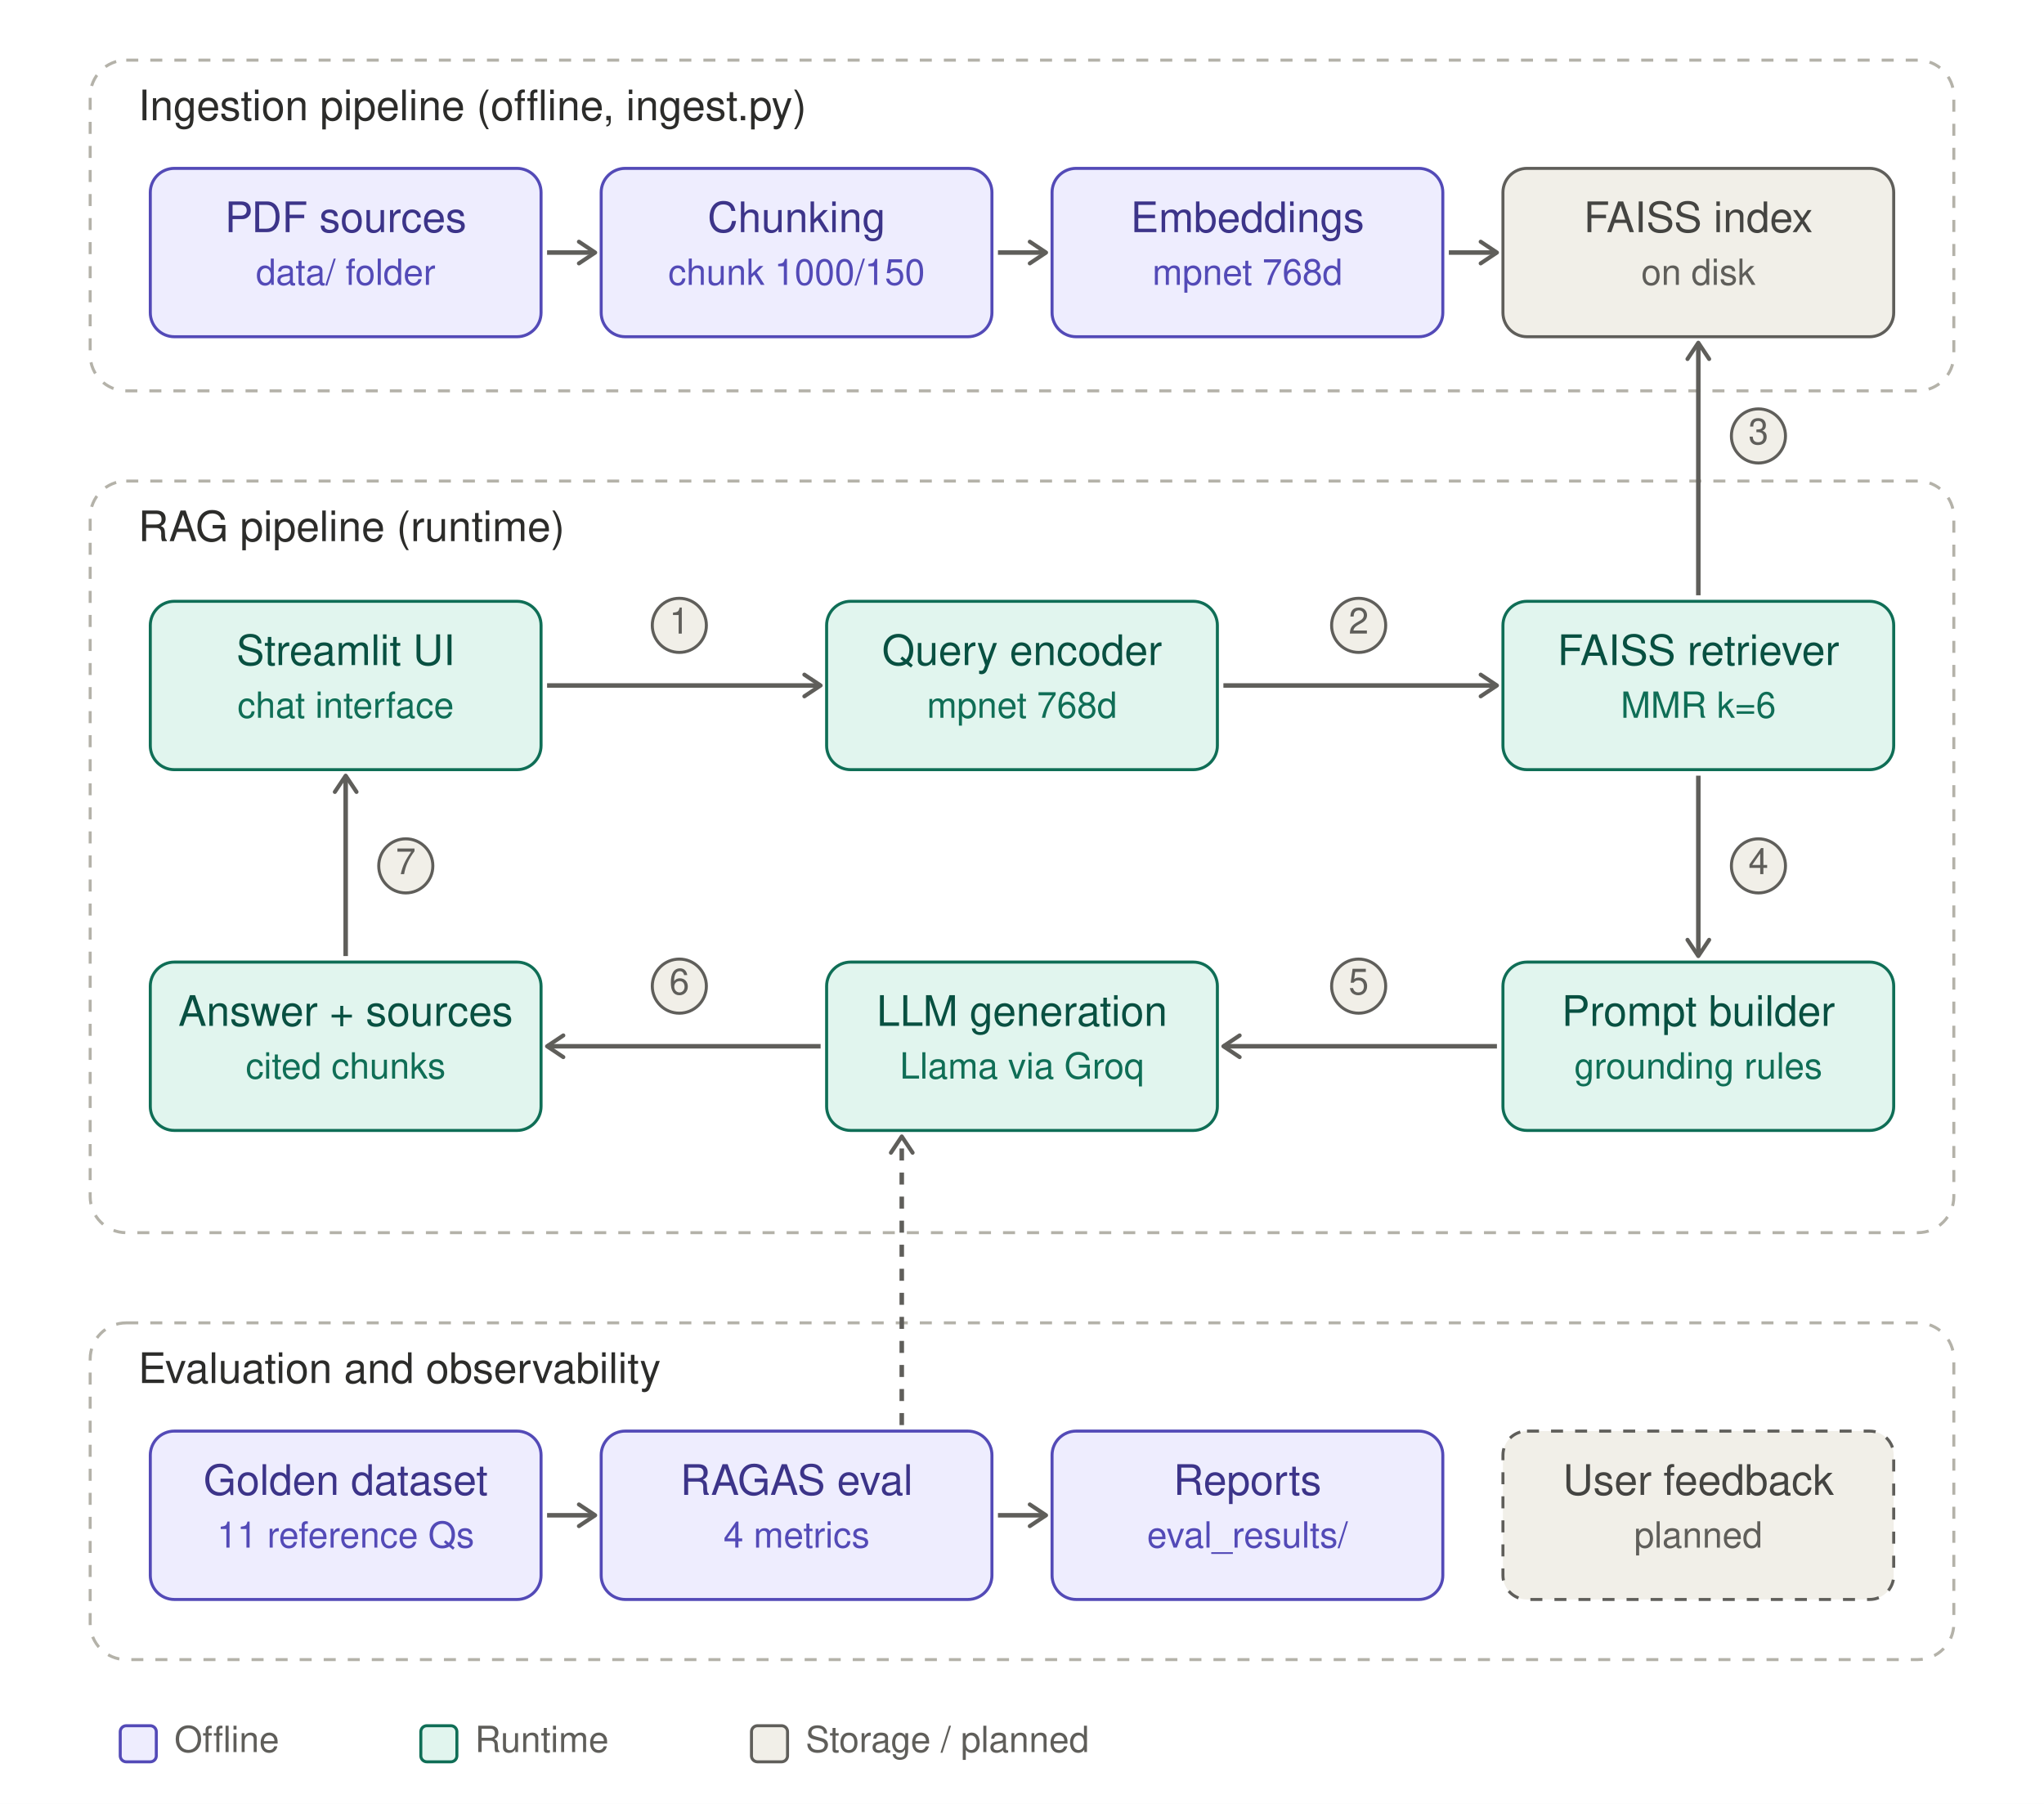
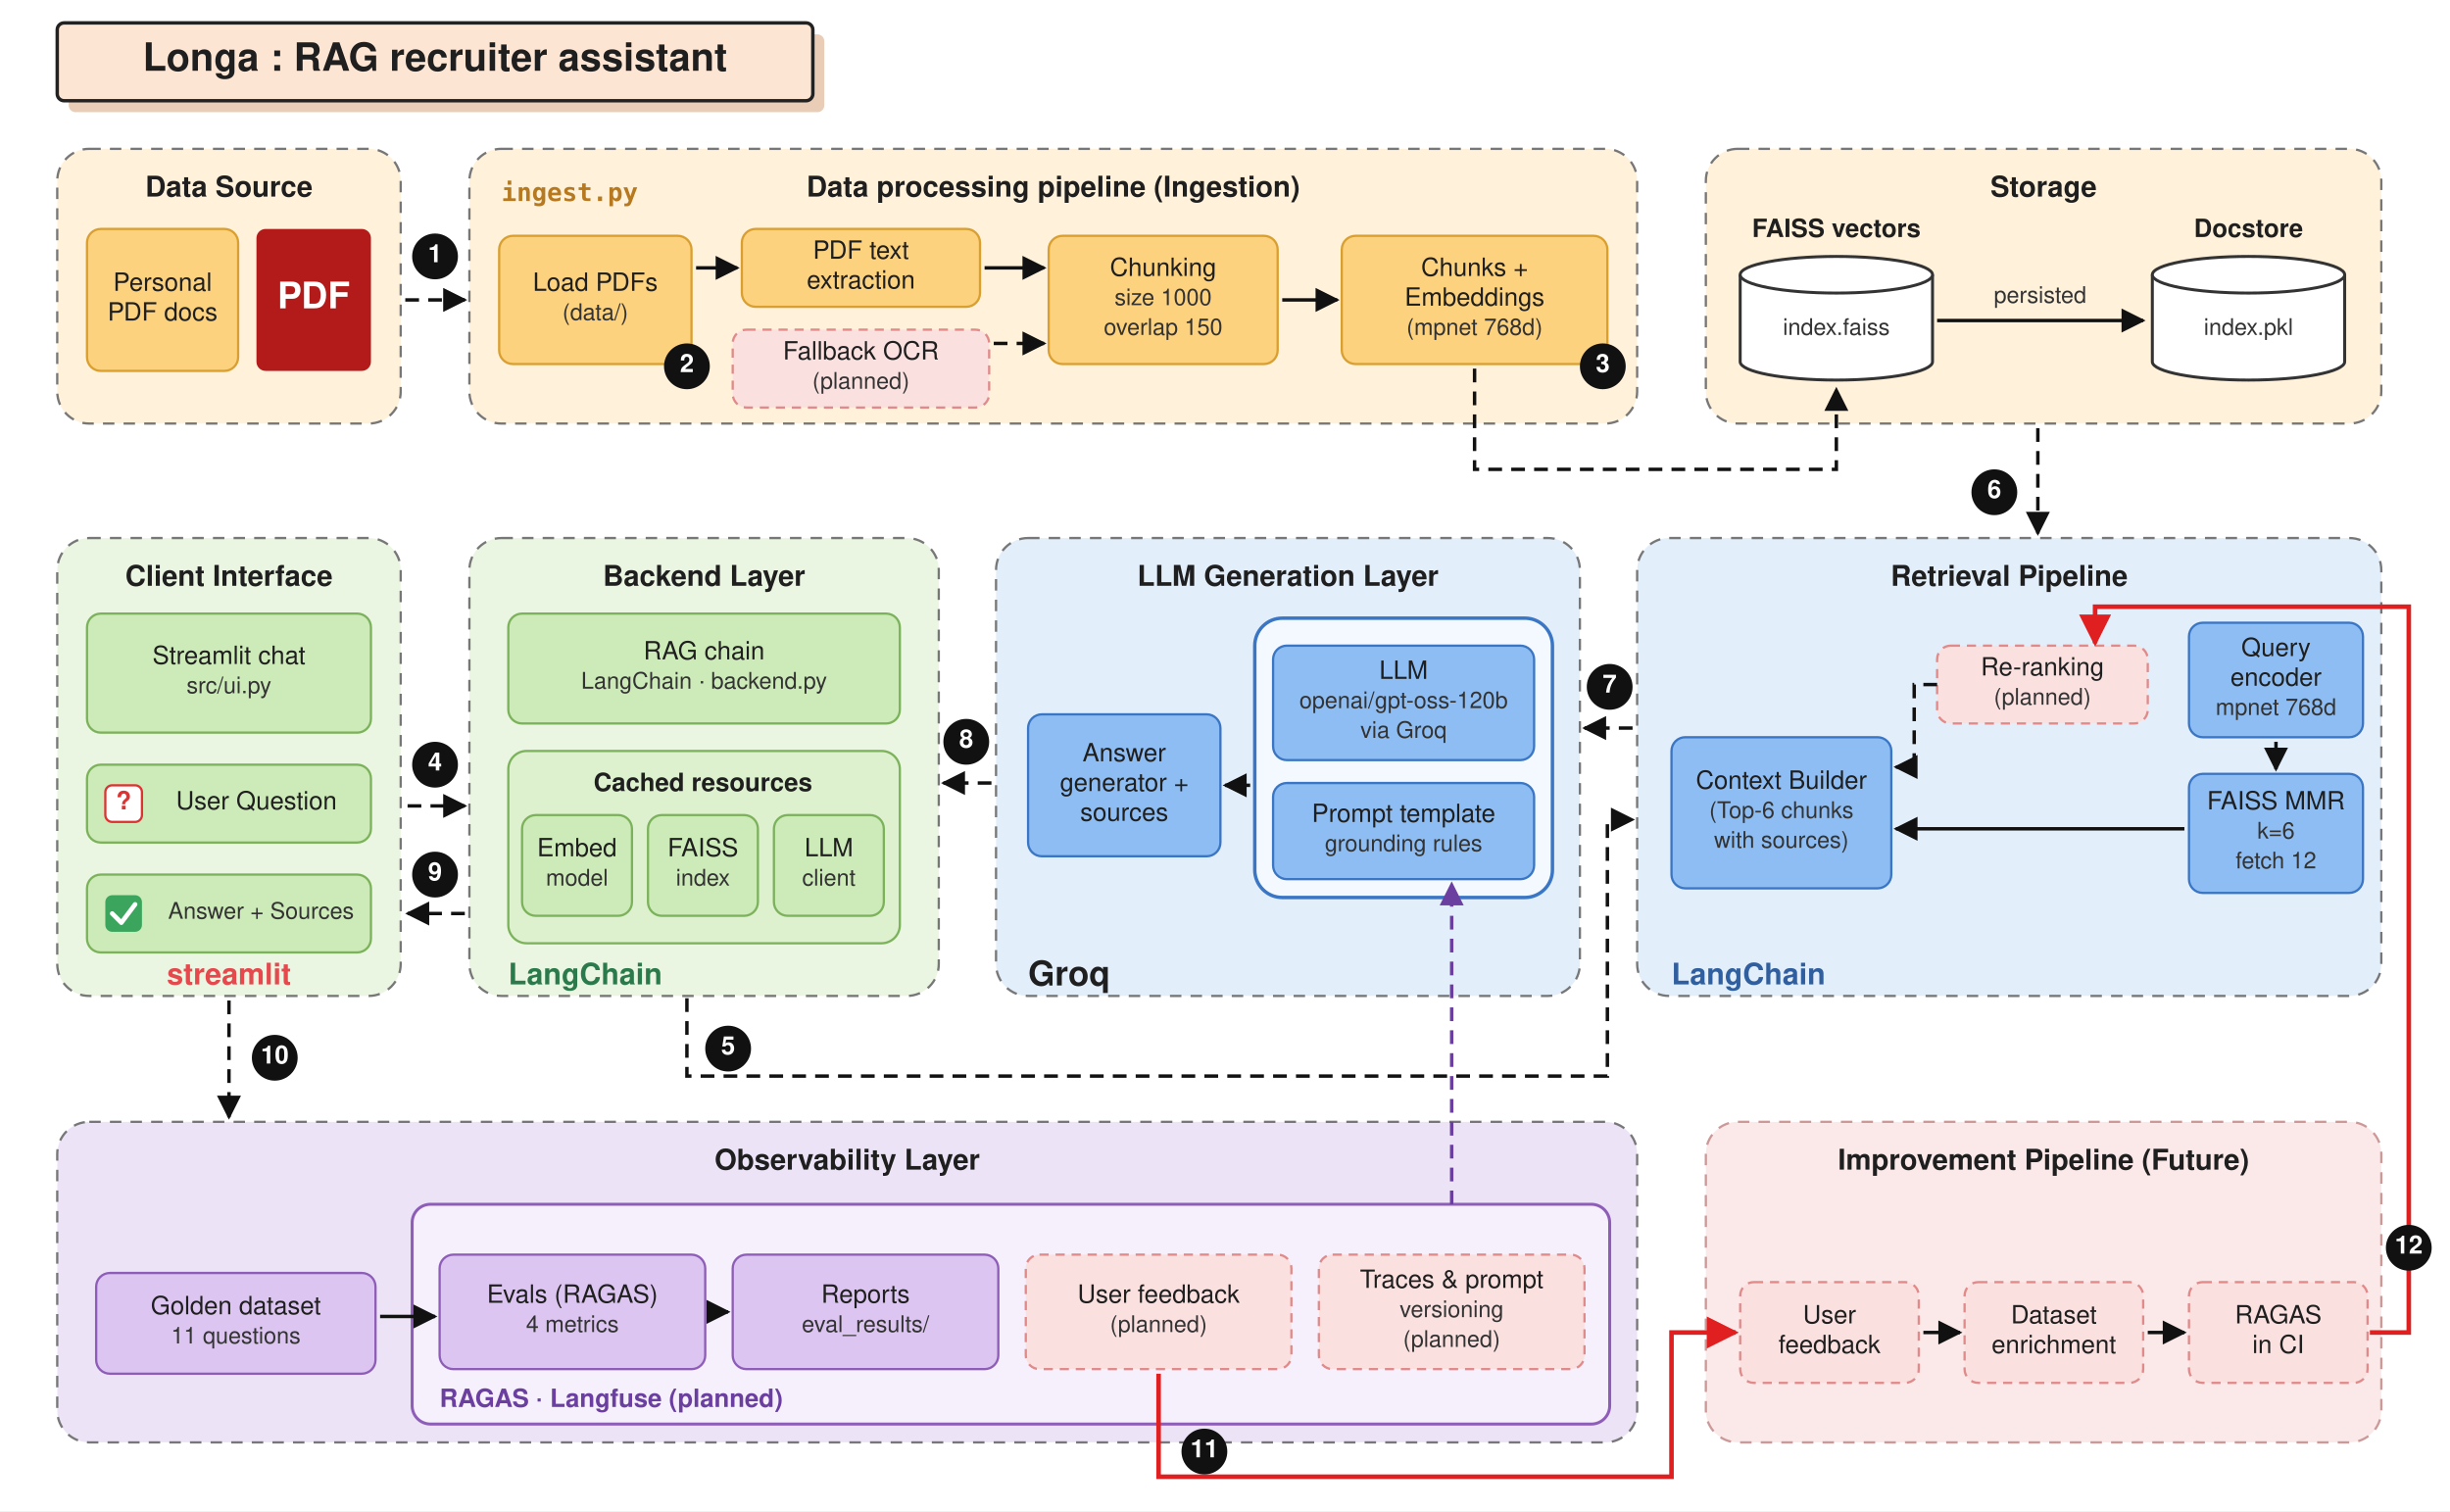
- <svg xmlns="http://www.w3.org/2000/svg" width="680" height="600" viewBox="0 0 680 600" role="img">
+ <svg xmlns="http://www.w3.org/2000/svg" width="1070" height="660" viewBox="0 0 1070 660" role="img">
  <style>
- text{font-family:Helvetica,Arial,sans-serif}
- .th{font-size:14px;font-weight:500;fill:#2C2C2A}
- .ts{font-size:12px;fill:#5F5E5A}
- .cont{fill:none;stroke:#B4B2A9;stroke-width:1;stroke-dasharray:4 4}
- .arr{stroke:#5F5E5A;stroke-width:1.5;fill:none;marker-end:url(#arrow)}
- .p rect{fill:#EEEDFE;stroke:#534AB7;stroke-width:1} .p .th{fill:#3C3489} .p .ts{fill:#534AB7}
- .t rect{fill:#E1F5EE;stroke:#0F6E56;stroke-width:1} .t .th{fill:#085041} .t .ts{fill:#0F6E56}
- .g rect,.g circle{fill:#F1EFE8;stroke:#5F5E5A;stroke-width:1} .g .th{fill:#444441} .g .ts{fill:#5F5E5A}
- .d rect{stroke-dasharray:4 4}
+ text{font-family:Helvetica,Arial,sans-serif;fill:#1f1f1f}
+ .tx{font-size:11px}.sm{font-size:10px;fill:#333}.hd{font-size:12.5px;font-weight:700}.lg{font-size:11px;font-weight:700}
+ .nm{font-size:11px;font-weight:700;fill:#fff}
+ .o{fill:#FDD27F;stroke:#D9A031;stroke-width:1}
+ .pk{fill:#FBE0E0;stroke:#E08A8A;stroke-width:1;stroke-dasharray:4 3}
+ .gr{fill:#CDEBB8;stroke:#7DB25C;stroke-width:1}
+ .bl{fill:#8DBDF2;stroke:#3A76C4;stroke-width:1}
+ .pu{fill:#DCC5F0;stroke:#8D5DB8;stroke-width:1}
+ .da{fill:none;stroke:#111;stroke-width:1.5;stroke-dasharray:6 4;marker-end:url(#aK)}
+ .sa{fill:none;stroke:#111;stroke-width:1.5;marker-end:url(#aK)}
+ .ra{fill:none;stroke:#E02020;stroke-width:2;marker-end:url(#aR)}
+ .pa{fill:none;stroke:#6B3FA0;stroke-width:1.5;stroke-dasharray:6 4;marker-end:url(#aP)}
</style>
  <defs>
-     <marker id="arrow" viewBox="0 0 10 10" refX="8" refY="5" markerWidth="6" markerHeight="6" orient="auto-start-reverse">
-       <path d="M2 1L8 5L2 9" fill="none" stroke="#5F5E5A" stroke-width="1.5" stroke-linecap="round" stroke-linejoin="round" />
+     <marker id="aK" viewBox="0 0 10 10" refX="9" refY="5" markerWidth="7" markerHeight="7" orient="auto">
+       <path d="M0,0L10,5L0,10z" fill="#111" />
+     </marker>
+     <marker id="aR" viewBox="0 0 10 10" refX="9" refY="5" markerWidth="7" markerHeight="7" orient="auto">
+       <path d="M0,0L10,5L0,10z" fill="#E02020" />
+     </marker>
+     <marker id="aP" viewBox="0 0 10 10" refX="9" refY="5" markerWidth="7" markerHeight="7" orient="auto">
+       <path d="M0,0L10,5L0,10z" fill="#6B3FA0" />
    </marker>
  </defs>
-   <rect width="680" height="600" fill="#FFFFFF" />
-   <rect class="cont" x="30" y="20" width="620" height="110" rx="12" />
-   <text class="th" x="46" y="40">Ingestion pipeline (offline, ingest.py)</text>
-   <g class="p">
-     <rect x="50" y="56" width="130" height="56" rx="8" />
-     <text class="th" x="115" y="74" text-anchor="middle" dominant-baseline="central">PDF sources</text>
-     <text class="ts" x="115" y="92" text-anchor="middle" dominant-baseline="central">data/ folder</text>
-   </g>
-   <g class="p">
-     <rect x="200" y="56" width="130" height="56" rx="8" />
-     <text class="th" x="265" y="74" text-anchor="middle" dominant-baseline="central">Chunking</text>
-     <text class="ts" x="265" y="92" text-anchor="middle" dominant-baseline="central">chunk 1000/150</text>
-   </g>
-   <g class="p">
-     <rect x="350" y="56" width="130" height="56" rx="8" />
-     <text class="th" x="415" y="74" text-anchor="middle" dominant-baseline="central">Embeddings</text>
-     <text class="ts" x="415" y="92" text-anchor="middle" dominant-baseline="central">mpnet 768d</text>
-   </g>
-   <g class="g">
-     <rect x="500" y="56" width="130" height="56" rx="8" />
-     <text class="th" x="565" y="74" text-anchor="middle" dominant-baseline="central">FAISS index</text>
-     <text class="ts" x="565" y="92" text-anchor="middle" dominant-baseline="central">on disk</text>
-   </g>
-   <line class="arr" x1="182" y1="84" x2="198" y2="84" />
-   <line class="arr" x1="332" y1="84" x2="348" y2="84" />
-   <line class="arr" x1="482" y1="84" x2="498" y2="84" />
-   <rect class="cont" x="30" y="160" width="620" height="250" rx="12" />
-   <text class="th" x="46" y="180">RAG pipeline (runtime)</text>
-   <g class="t">
-     <rect x="50" y="200" width="130" height="56" rx="8" />
-     <text class="th" x="115" y="218" text-anchor="middle" dominant-baseline="central">Streamlit UI</text>
-     <text class="ts" x="115" y="236" text-anchor="middle" dominant-baseline="central">chat interface</text>
-   </g>
-   <g class="t">
-     <rect x="275" y="200" width="130" height="56" rx="8" />
-     <text class="th" x="340" y="218" text-anchor="middle" dominant-baseline="central">Query encoder</text>
-     <text class="ts" x="340" y="236" text-anchor="middle" dominant-baseline="central">mpnet 768d</text>
-   </g>
-   <g class="t">
-     <rect x="500" y="200" width="130" height="56" rx="8" />
-     <text class="th" x="565" y="218" text-anchor="middle" dominant-baseline="central">FAISS retriever</text>
-     <text class="ts" x="565" y="236" text-anchor="middle" dominant-baseline="central">MMR k=6</text>
-   </g>
-   <g class="t">
-     <rect x="500" y="320" width="130" height="56" rx="8" />
-     <text class="th" x="565" y="338" text-anchor="middle" dominant-baseline="central">Prompt builder</text>
-     <text class="ts" x="565" y="356" text-anchor="middle" dominant-baseline="central">grounding rules</text>
-   </g>
-   <g class="t">
-     <rect x="275" y="320" width="130" height="56" rx="8" />
-     <text class="th" x="340" y="338" text-anchor="middle" dominant-baseline="central">LLM generation</text>
-     <text class="ts" x="340" y="356" text-anchor="middle" dominant-baseline="central">Llama via Groq</text>
-   </g>
-   <g class="t">
-     <rect x="50" y="320" width="130" height="56" rx="8" />
-     <text class="th" x="115" y="338" text-anchor="middle" dominant-baseline="central">Answer + sources</text>
-     <text class="ts" x="115" y="356" text-anchor="middle" dominant-baseline="central">cited chunks</text>
-   </g>
-   <line class="arr" x1="182" y1="228" x2="273" y2="228" />
-   <line class="arr" x1="407" y1="228" x2="498" y2="228" />
-   <line class="arr" x1="565" y1="198" x2="565" y2="114" />
-   <line class="arr" x1="565" y1="258" x2="565" y2="318" />
-   <line class="arr" x1="498" y1="348" x2="407" y2="348" />
-   <line class="arr" x1="273" y1="348" x2="182" y2="348" />
-   <line class="arr" x1="115" y1="318" x2="115" y2="258" />
-   <g class="g">
-     <circle cx="226" cy="208" r="9" />
-     <text class="ts" x="226" y="208" text-anchor="middle" dominant-baseline="central">1</text>
-   </g>
-   <g class="g">
-     <circle cx="452" cy="208" r="9" />
-     <text class="ts" x="452" y="208" text-anchor="middle" dominant-baseline="central">2</text>
-   </g>
-   <g class="g">
-     <circle cx="585" cy="145" r="9" />
-     <text class="ts" x="585" y="145" text-anchor="middle" dominant-baseline="central">3</text>
-   </g>
-   <g class="g">
-     <circle cx="585" cy="288" r="9" />
-     <text class="ts" x="585" y="288" text-anchor="middle" dominant-baseline="central">4</text>
-   </g>
-   <g class="g">
-     <circle cx="452" cy="328" r="9" />
-     <text class="ts" x="452" y="328" text-anchor="middle" dominant-baseline="central">5</text>
-   </g>
-   <g class="g">
-     <circle cx="226" cy="328" r="9" />
-     <text class="ts" x="226" y="328" text-anchor="middle" dominant-baseline="central">6</text>
-   </g>
-   <g class="g">
-     <circle cx="135" cy="288" r="9" />
-     <text class="ts" x="135" y="288" text-anchor="middle" dominant-baseline="central">7</text>
-   </g>
-   <rect class="cont" x="30" y="440" width="620" height="112" rx="12" />
-   <text class="th" x="46" y="460">Evaluation and observability</text>
-   <g class="p">
-     <rect x="50" y="476" width="130" height="56" rx="8" />
-     <text class="th" x="115" y="494" text-anchor="middle" dominant-baseline="central">Golden dataset</text>
-     <text class="ts" x="115" y="512" text-anchor="middle" dominant-baseline="central">11 reference Qs</text>
-   </g>
-   <g class="p">
-     <rect x="200" y="476" width="130" height="56" rx="8" />
-     <text class="th" x="265" y="494" text-anchor="middle" dominant-baseline="central">RAGAS eval</text>
-     <text class="ts" x="265" y="512" text-anchor="middle" dominant-baseline="central">4 metrics</text>
-   </g>
-   <g class="p">
-     <rect x="350" y="476" width="130" height="56" rx="8" />
-     <text class="th" x="415" y="494" text-anchor="middle" dominant-baseline="central">Reports</text>
-     <text class="ts" x="415" y="512" text-anchor="middle" dominant-baseline="central">eval_results/</text>
-   </g>
-   <g class="g d">
-     <rect x="500" y="476" width="130" height="56" rx="8" />
-     <text class="th" x="565" y="494" text-anchor="middle" dominant-baseline="central">User feedback</text>
-     <text class="ts" x="565" y="512" text-anchor="middle" dominant-baseline="central">planned</text>
-   </g>
-   <line class="arr" x1="182" y1="504" x2="198" y2="504" />
-   <line class="arr" x1="332" y1="504" x2="348" y2="504" />
-   <line class="arr" style="stroke-dasharray:4 4" x1="300" y1="474" x2="300" y2="378" />
-   <g class="p">
-     <rect x="40" y="574" width="12" height="12" rx="2" />
-   </g>
-   <text class="ts" x="58" y="580" dominant-baseline="central">Offline</text>
-   <g class="t">
-     <rect x="140" y="574" width="12" height="12" rx="2" />
-   </g>
-   <text class="ts" x="158" y="580" dominant-baseline="central">Runtime</text>
-   <g class="g">
-     <rect x="250" y="574" width="12" height="12" rx="2" />
-   </g>
-   <text class="ts" x="268" y="580" dominant-baseline="central">Storage / planned</text>
+   <rect width="1070" height="660" fill="#fff" />
+   <rect x="30" y="15" width="330" height="34" rx="3" fill="#E9CDB6" />
+   <rect x="25" y="10" width="330" height="34" rx="3" fill="#FDE5D4" stroke="#222" stroke-width="1.5" />
+   <text x="190" y="27" text-anchor="middle" dominant-baseline="central" style="font-size:17px;font-weight:700">Longa : RAG recruiter assistant</text>
+   <rect x="25" y="65" width="150" height="120" rx="14" fill="#FFF1DA" stroke="#777" stroke-width="1" stroke-dasharray="5 4" />
+   <text class="hd" x="100.0" y="83" text-anchor="middle" dominant-baseline="central">Data Source</text>
+   <rect class="o" x="38" y="100" width="66" height="62" rx="6" />
+   <text class="tx" x="71.0" y="124.5" text-anchor="middle" dominant-baseline="central">Personal</text>
+   <text class="tx" x="71.0" y="137.5" text-anchor="middle" dominant-baseline="central">PDF docs</text>
+   <rect x="112" y="100" width="50" height="62" rx="4" fill="#B31B1B" />
+   <text x="137" y="131" text-anchor="middle" dominant-baseline="central" style="font-size:16px;font-weight:700;fill:#fff">PDF</text>
+   <path class="da" d="M177,131 H203" />
+   <rect x="205" y="65" width="510" height="120" rx="14" fill="#FFF1DA" stroke="#777" stroke-width="1" stroke-dasharray="5 4" />
+   <text class="hd" x="460.0" y="83" text-anchor="middle" dominant-baseline="central">Data processing pipeline (Ingestion)</text>
+   <text x="219" y="84" dominant-baseline="central" style="font-family:monospace;font-size:11px;font-weight:700;fill:#B7791F">ingest.py</text>
+   <rect class="o" x="218" y="103" width="84" height="56" rx="6" />
+   <text class="tx" x="260.0" y="124.5" text-anchor="middle" dominant-baseline="central">Load PDFs</text>
+   <text class="sm" x="260.0" y="137.5" text-anchor="middle" dominant-baseline="central">(data/)</text>
+   <rect class="o" x="324" y="100" width="104" height="34" rx="6" />
+   <text class="tx" x="376.0" y="110.5" text-anchor="middle" dominant-baseline="central">PDF text</text>
+   <text class="tx" x="376.0" y="123.5" text-anchor="middle" dominant-baseline="central">extraction</text>
+   <rect class="pk" x="320" y="144" width="112" height="34" rx="6" />
+   <text class="tx" x="376.0" y="154.5" text-anchor="middle" dominant-baseline="central">Fallback OCR</text>
+   <text class="sm" x="376.0" y="167.5" text-anchor="middle" dominant-baseline="central">(planned)</text>
+   <rect class="o" x="458" y="103" width="100" height="56" rx="6" />
+   <text class="tx" x="508.0" y="118.0" text-anchor="middle" dominant-baseline="central">Chunking</text>
+   <text class="sm" x="508.0" y="131.0" text-anchor="middle" dominant-baseline="central">size 1000</text>
+   <text class="sm" x="508.0" y="144.0" text-anchor="middle" dominant-baseline="central">overlap 150</text>
+   <rect class="o" x="586" y="103" width="116" height="56" rx="6" />
+   <text class="tx" x="644.0" y="118.0" text-anchor="middle" dominant-baseline="central">Chunks +</text>
+   <text class="tx" x="644.0" y="131.0" text-anchor="middle" dominant-baseline="central">Embeddings</text>
+   <text class="sm" x="644.0" y="144.0" text-anchor="middle" dominant-baseline="central">(mpnet 768d)</text>
+   <path class="sa" d="M304,117 H322" />
+   <path class="sa" d="M430,117 H456" />
+   <path class="da" d="M434,150 H456" />
+   <path class="sa" d="M560,131 H584" />
+   <rect x="745" y="65" width="295" height="120" rx="14" fill="#FFF1DA" stroke="#777" stroke-width="1" stroke-dasharray="5 4" />
+   <text class="hd" x="892.5" y="83" text-anchor="middle" dominant-baseline="central">Storage</text>
+   <path d="M760,120 V158 A42.0,8 0 0 0 844,158 V120" fill="#fff" stroke="#333" stroke-width="1.3" />
+   <ellipse cx="802.0" cy="120" rx="42.0" ry="8" fill="#fff" stroke="#333" stroke-width="1.3" />
+   <text class="lg" x="802.0" y="101" text-anchor="middle" dominant-baseline="central">FAISS vectors</text>
+   <text class="sm" x="802.0" y="144" text-anchor="middle" dominant-baseline="central">index.faiss</text>
+   <path d="M940,120 V158 A42.0,8 0 0 0 1024,158 V120" fill="#fff" stroke="#333" stroke-width="1.3" />
+   <ellipse cx="982.0" cy="120" rx="42.0" ry="8" fill="#fff" stroke="#333" stroke-width="1.3" />
+   <text class="lg" x="982.0" y="101" text-anchor="middle" dominant-baseline="central">Docstore</text>
+   <text class="sm" x="982.0" y="144" text-anchor="middle" dominant-baseline="central">index.pkl</text>
+   <path class="sa" d="M846,140 H936" />
+   <text class="sm" x="891" y="130" text-anchor="middle" dominant-baseline="central">persisted</text>
+   <path class="da" d="M890,187 V233" />
+   <rect x="25" y="235" width="150" height="200" rx="14" fill="#EAF6E2" stroke="#777" stroke-width="1" stroke-dasharray="5 4" />
+   <text class="hd" x="100.0" y="253" text-anchor="middle" dominant-baseline="central">Client Interface</text>
+   <rect class="gr" x="38" y="268" width="124" height="52" rx="6" />
+   <text class="tx" x="100.0" y="287.5" text-anchor="middle" dominant-baseline="central">Streamlit chat</text>
+   <text class="sm" x="100.0" y="300.5" text-anchor="middle" dominant-baseline="central">src/ui.py</text>
+   <rect class="gr" x="38" y="334" width="124" height="34" rx="6" />
+   <rect x="46" y="343" width="16" height="16" rx="3" fill="#fff" stroke="#D33" />
+   <text x="54" y="351" text-anchor="middle" dominant-baseline="central" style="font-size:11px;font-weight:700;fill:#D33">?</text>
+   <text class="tx" x="112" y="351" text-anchor="middle" dominant-baseline="central">User Question</text>
+   <rect class="gr" x="38" y="382" width="124" height="34" rx="6" />
+   <rect x="46" y="391" width="16" height="16" rx="3" fill="#3BA55D" />
+   <polyline points="49,399 53,403 59,395" fill="none" stroke="#fff" stroke-width="2" stroke-linecap="round" stroke-linejoin="round" />
+   <text class="sm" x="114" y="399" text-anchor="middle" dominant-baseline="central">Answer + Sources</text>
+   <text x="100" y="427" text-anchor="middle" dominant-baseline="central" style="font-size:13px;font-weight:700;fill:#E5484D">streamlit</text>
+   <path class="da" d="M178,352 H203" />
+   <path class="da" d="M203,399 H178" />
+   <path class="da" d="M100,437 V488" />
+   <rect x="205" y="235" width="205" height="200" rx="14" fill="#EAF6E2" stroke="#777" stroke-width="1" stroke-dasharray="5 4" />
+   <text class="hd" x="307.5" y="253" text-anchor="middle" dominant-baseline="central">Backend Layer</text>
+   <rect class="gr" x="222" y="268" width="171" height="48" rx="6" />
+   <text class="tx" x="307.5" y="285.5" text-anchor="middle" dominant-baseline="central">RAG chain</text>
+   <text class="sm" x="307.5" y="298.5" text-anchor="middle" dominant-baseline="central">LangChain · backend.py</text>
+   <rect x="222" y="328" width="171" height="84" rx="8" fill="#DDF1CE" stroke="#7DB25C" />
+   <text class="lg" x="307" y="343" text-anchor="middle" dominant-baseline="central">Cached resources</text>
+   <rect class="gr" x="228" y="356" width="48" height="44" rx="6" />
+   <text class="tx" x="252.0" y="371.5" text-anchor="middle" dominant-baseline="central">Embed</text>
+   <text class="sm" x="252.0" y="384.5" text-anchor="middle" dominant-baseline="central">model</text>
+   <rect class="gr" x="283" y="356" width="48" height="44" rx="6" />
+   <text class="tx" x="307.0" y="371.5" text-anchor="middle" dominant-baseline="central">FAISS</text>
+   <text class="sm" x="307.0" y="384.5" text-anchor="middle" dominant-baseline="central">index</text>
+   <rect class="gr" x="338" y="356" width="48" height="44" rx="6" />
+   <text class="tx" x="362.0" y="371.5" text-anchor="middle" dominant-baseline="central">LLM</text>
+   <text class="sm" x="362.0" y="384.5" text-anchor="middle" dominant-baseline="central">client</text>
+   <text x="222" y="427" dominant-baseline="central" style="font-size:13px;font-weight:700;fill:#2B7A4B">LangChain</text>
+   <rect x="435" y="235" width="255" height="200" rx="14" fill="#E3EEFB" stroke="#777" stroke-width="1" stroke-dasharray="5 4" />
+   <text class="hd" x="562.5" y="253" text-anchor="middle" dominant-baseline="central">LLM Generation Layer</text>
+   <rect x="548" y="270" width="130" height="122" rx="12" fill="#F4F9FF" stroke="#3A76C4" stroke-width="1.5" />
+   <rect class="bl" x="556" y="282" width="114" height="50" rx="6" />
+   <text class="tx" x="613.0" y="294.0" text-anchor="middle" dominant-baseline="central">LLM</text>
+   <text class="sm" x="613.0" y="307.0" text-anchor="middle" dominant-baseline="central">openai/gpt-oss-120b</text>
+   <text class="sm" x="613.0" y="320.0" text-anchor="middle" dominant-baseline="central">via Groq</text>
+   <rect class="bl" x="556" y="342" width="114" height="42" rx="6" />
+   <text class="tx" x="613.0" y="356.5" text-anchor="middle" dominant-baseline="central">Prompt template</text>
+   <text class="sm" x="613.0" y="369.5" text-anchor="middle" dominant-baseline="central">grounding rules</text>
+   <rect class="bl" x="449" y="312" width="84" height="62" rx="6" />
+   <text class="tx" x="491.0" y="330.0" text-anchor="middle" dominant-baseline="central">Answer</text>
+   <text class="tx" x="491.0" y="343.0" text-anchor="middle" dominant-baseline="central">generator +</text>
+   <text class="tx" x="491.0" y="356.0" text-anchor="middle" dominant-baseline="central">sources</text>
+   <path class="sa" d="M546,343 H535" />
+   <text x="449" y="427" dominant-baseline="central" style="font-size:15px;font-weight:700">Groq</text>
+   <path class="da" d="M713,318 H692" />
+   <path class="da" d="M433,342 H412" />
+   <rect x="715" y="235" width="325" height="200" rx="14" fill="#E3EEFB" stroke="#777" stroke-width="1" stroke-dasharray="5 4" />
+   <text class="hd" x="877.5" y="253" text-anchor="middle" dominant-baseline="central">Retrieval Pipeline</text>
+   <rect class="bl" x="730" y="322" width="96" height="66" rx="6" />
+   <text class="tx" x="778.0" y="342.0" text-anchor="middle" dominant-baseline="central">Context Builder</text>
+   <text class="sm" x="778.0" y="355.0" text-anchor="middle" dominant-baseline="central">(Top-6 chunks</text>
+   <text class="sm" x="778.0" y="368.0" text-anchor="middle" dominant-baseline="central">with sources)</text>
+   <rect class="pk" x="846" y="282" width="92" height="34" rx="6" />
+   <text class="tx" x="892.0" y="292.5" text-anchor="middle" dominant-baseline="central">Re-ranking</text>
+   <text class="sm" x="892.0" y="305.5" text-anchor="middle" dominant-baseline="central">(planned)</text>
+   <rect class="bl" x="956" y="272" width="76" height="50" rx="6" />
+   <text class="tx" x="994.0" y="284.0" text-anchor="middle" dominant-baseline="central">Query</text>
+   <text class="tx" x="994.0" y="297.0" text-anchor="middle" dominant-baseline="central">encoder</text>
+   <text class="sm" x="994.0" y="310.0" text-anchor="middle" dominant-baseline="central">mpnet 768d</text>
+   <rect class="bl" x="956" y="338" width="76" height="52" rx="6" />
+   <text class="tx" x="994.0" y="351.0" text-anchor="middle" dominant-baseline="central">FAISS MMR</text>
+   <text class="sm" x="994.0" y="364.0" text-anchor="middle" dominant-baseline="central">k=6</text>
+   <text class="sm" x="994.0" y="377.0" text-anchor="middle" dominant-baseline="central">fetch 12</text>
+   <path class="sa" d="M994,324 V336" />
+   <path class="sa" d="M954,362 H828" />
+   <path class="da" d="M846,299 H836 V335 H828" />
+   <text x="730" y="427" dominant-baseline="central" style="font-size:13px;font-weight:700;fill:#2F5F9E">LangChain</text>
+   <path class="da" d="M300,436 V470 H702 V358 H713" />
+   <rect x="25" y="490" width="690" height="140" rx="14" fill="#EDE3F7" stroke="#777" stroke-width="1" stroke-dasharray="5 4" />
+   <text class="hd" x="370.0" y="508" text-anchor="middle" dominant-baseline="central">Observability Layer</text>
+   <rect class="pu" x="42" y="556" width="122" height="44" rx="6" />
+   <text class="tx" x="103.0" y="571.5" text-anchor="middle" dominant-baseline="central">Golden dataset</text>
+   <text class="sm" x="103.0" y="584.5" text-anchor="middle" dominant-baseline="central">11 questions</text>
+   <rect x="180" y="526" width="523" height="96" rx="8" fill="#F6EFFC" stroke="#8D5DB8" stroke-width="1.3" />
+   <rect class="pu" x="192" y="548" width="116" height="50" rx="6" />
+   <text class="tx" x="250.0" y="566.5" text-anchor="middle" dominant-baseline="central">Evals (RAGAS)</text>
+   <text class="sm" x="250.0" y="579.5" text-anchor="middle" dominant-baseline="central">4 metrics</text>
+   <rect class="pu" x="320" y="548" width="116" height="50" rx="6" />
+   <text class="tx" x="378.0" y="566.5" text-anchor="middle" dominant-baseline="central">Reports</text>
+   <text class="sm" x="378.0" y="579.5" text-anchor="middle" dominant-baseline="central">eval_results/</text>
+   <rect class="pk" x="448" y="548" width="116" height="50" rx="6" />
+   <text class="tx" x="506.0" y="566.5" text-anchor="middle" dominant-baseline="central">User feedback</text>
+   <text class="sm" x="506.0" y="579.5" text-anchor="middle" dominant-baseline="central">(planned)</text>
+   <rect class="pk" x="576" y="548" width="116" height="50" rx="6" />
+   <text class="tx" x="634.0" y="560.0" text-anchor="middle" dominant-baseline="central">Traces &amp; prompt</text>
+   <text class="sm" x="634.0" y="573.0" text-anchor="middle" dominant-baseline="central">versioning</text>
+   <text class="sm" x="634.0" y="586.0" text-anchor="middle" dominant-baseline="central">(planned)</text>
+   <text x="192" y="612" dominant-baseline="central" style="font-size:11px;font-weight:700;fill:#6A3FA0">RAGAS  ·  Langfuse (planned)</text>
+   <path class="sa" d="M166,575 H190" />
+   <path class="sa" d="M310,573 H318" />
+   <path class="pa" d="M634,526 V386" />
+   <rect x="745" y="490" width="295" height="140" rx="14" fill="#FBE9E9" stroke="#C99" stroke-width="1" stroke-dasharray="5 4" />
+   <text class="hd" x="892.5" y="508" text-anchor="middle" dominant-baseline="central">Improvement Pipeline (Future)</text>
+   <rect class="pk" x="760" y="560" width="78" height="44" rx="6" />
+   <text class="tx" x="799.0" y="575.5" text-anchor="middle" dominant-baseline="central">User</text>
+   <text class="tx" x="799.0" y="588.5" text-anchor="middle" dominant-baseline="central">feedback</text>
+   <rect class="pk" x="858" y="560" width="78" height="44" rx="6" />
+   <text class="tx" x="897.0" y="575.5" text-anchor="middle" dominant-baseline="central">Dataset</text>
+   <text class="tx" x="897.0" y="588.5" text-anchor="middle" dominant-baseline="central">enrichment</text>
+   <rect class="pk" x="956" y="560" width="78" height="44" rx="6" />
+   <text class="tx" x="995.0" y="575.5" text-anchor="middle" dominant-baseline="central">RAGAS</text>
+   <text class="tx" x="995.0" y="588.5" text-anchor="middle" dominant-baseline="central">in CI</text>
+   <path class="sa" d="M840,582 H856" />
+   <path class="sa" d="M938,582 H954" />
+   <path class="ra" d="M506,600 V645 H730 V582 H758" />
+   <path class="ra" d="M1035,582 H1052 V265 H915 V281" />
+   <path class="da" d="M644,161 V205 H802 V170" />
+   <circle cx="190" cy="112" r="10" fill="#111" />
+   <text class="nm" x="190" y="112" text-anchor="middle" dominant-baseline="central">1</text>
+   <circle cx="300" cy="160" r="10" fill="#111" />
+   <text class="nm" x="300" y="160" text-anchor="middle" dominant-baseline="central">2</text>
+   <circle cx="700" cy="160" r="10" fill="#111" />
+   <text class="nm" x="700" y="160" text-anchor="middle" dominant-baseline="central">3</text>
+   <circle cx="190" cy="334" r="10" fill="#111" />
+   <text class="nm" x="190" y="334" text-anchor="middle" dominant-baseline="central">4</text>
+   <circle cx="190" cy="382" r="10" fill="#111" />
+   <text class="nm" x="190" y="382" text-anchor="middle" dominant-baseline="central">9</text>
+   <circle cx="120" cy="462" r="10" fill="#111" />
+   <text class="nm" x="120" y="462" text-anchor="middle" dominant-baseline="central">10</text>
+   <circle cx="318" cy="458" r="10" fill="#111" />
+   <text class="nm" x="318" y="458" text-anchor="middle" dominant-baseline="central">5</text>
+   <circle cx="871" cy="215" r="10" fill="#111" />
+   <text class="nm" x="871" y="215" text-anchor="middle" dominant-baseline="central">6</text>
+   <circle cx="703" cy="300" r="10" fill="#111" />
+   <text class="nm" x="703" y="300" text-anchor="middle" dominant-baseline="central">7</text>
+   <circle cx="422" cy="324" r="10" fill="#111" />
+   <text class="nm" x="422" y="324" text-anchor="middle" dominant-baseline="central">8</text>
+   <circle cx="526" cy="634" r="10" fill="#111" />
+   <text class="nm" x="526" y="634" text-anchor="middle" dominant-baseline="central">11</text>
+   <circle cx="1052" cy="545" r="10" fill="#111" />
+   <text class="nm" x="1052" y="545" text-anchor="middle" dominant-baseline="central">12</text>
</svg>
